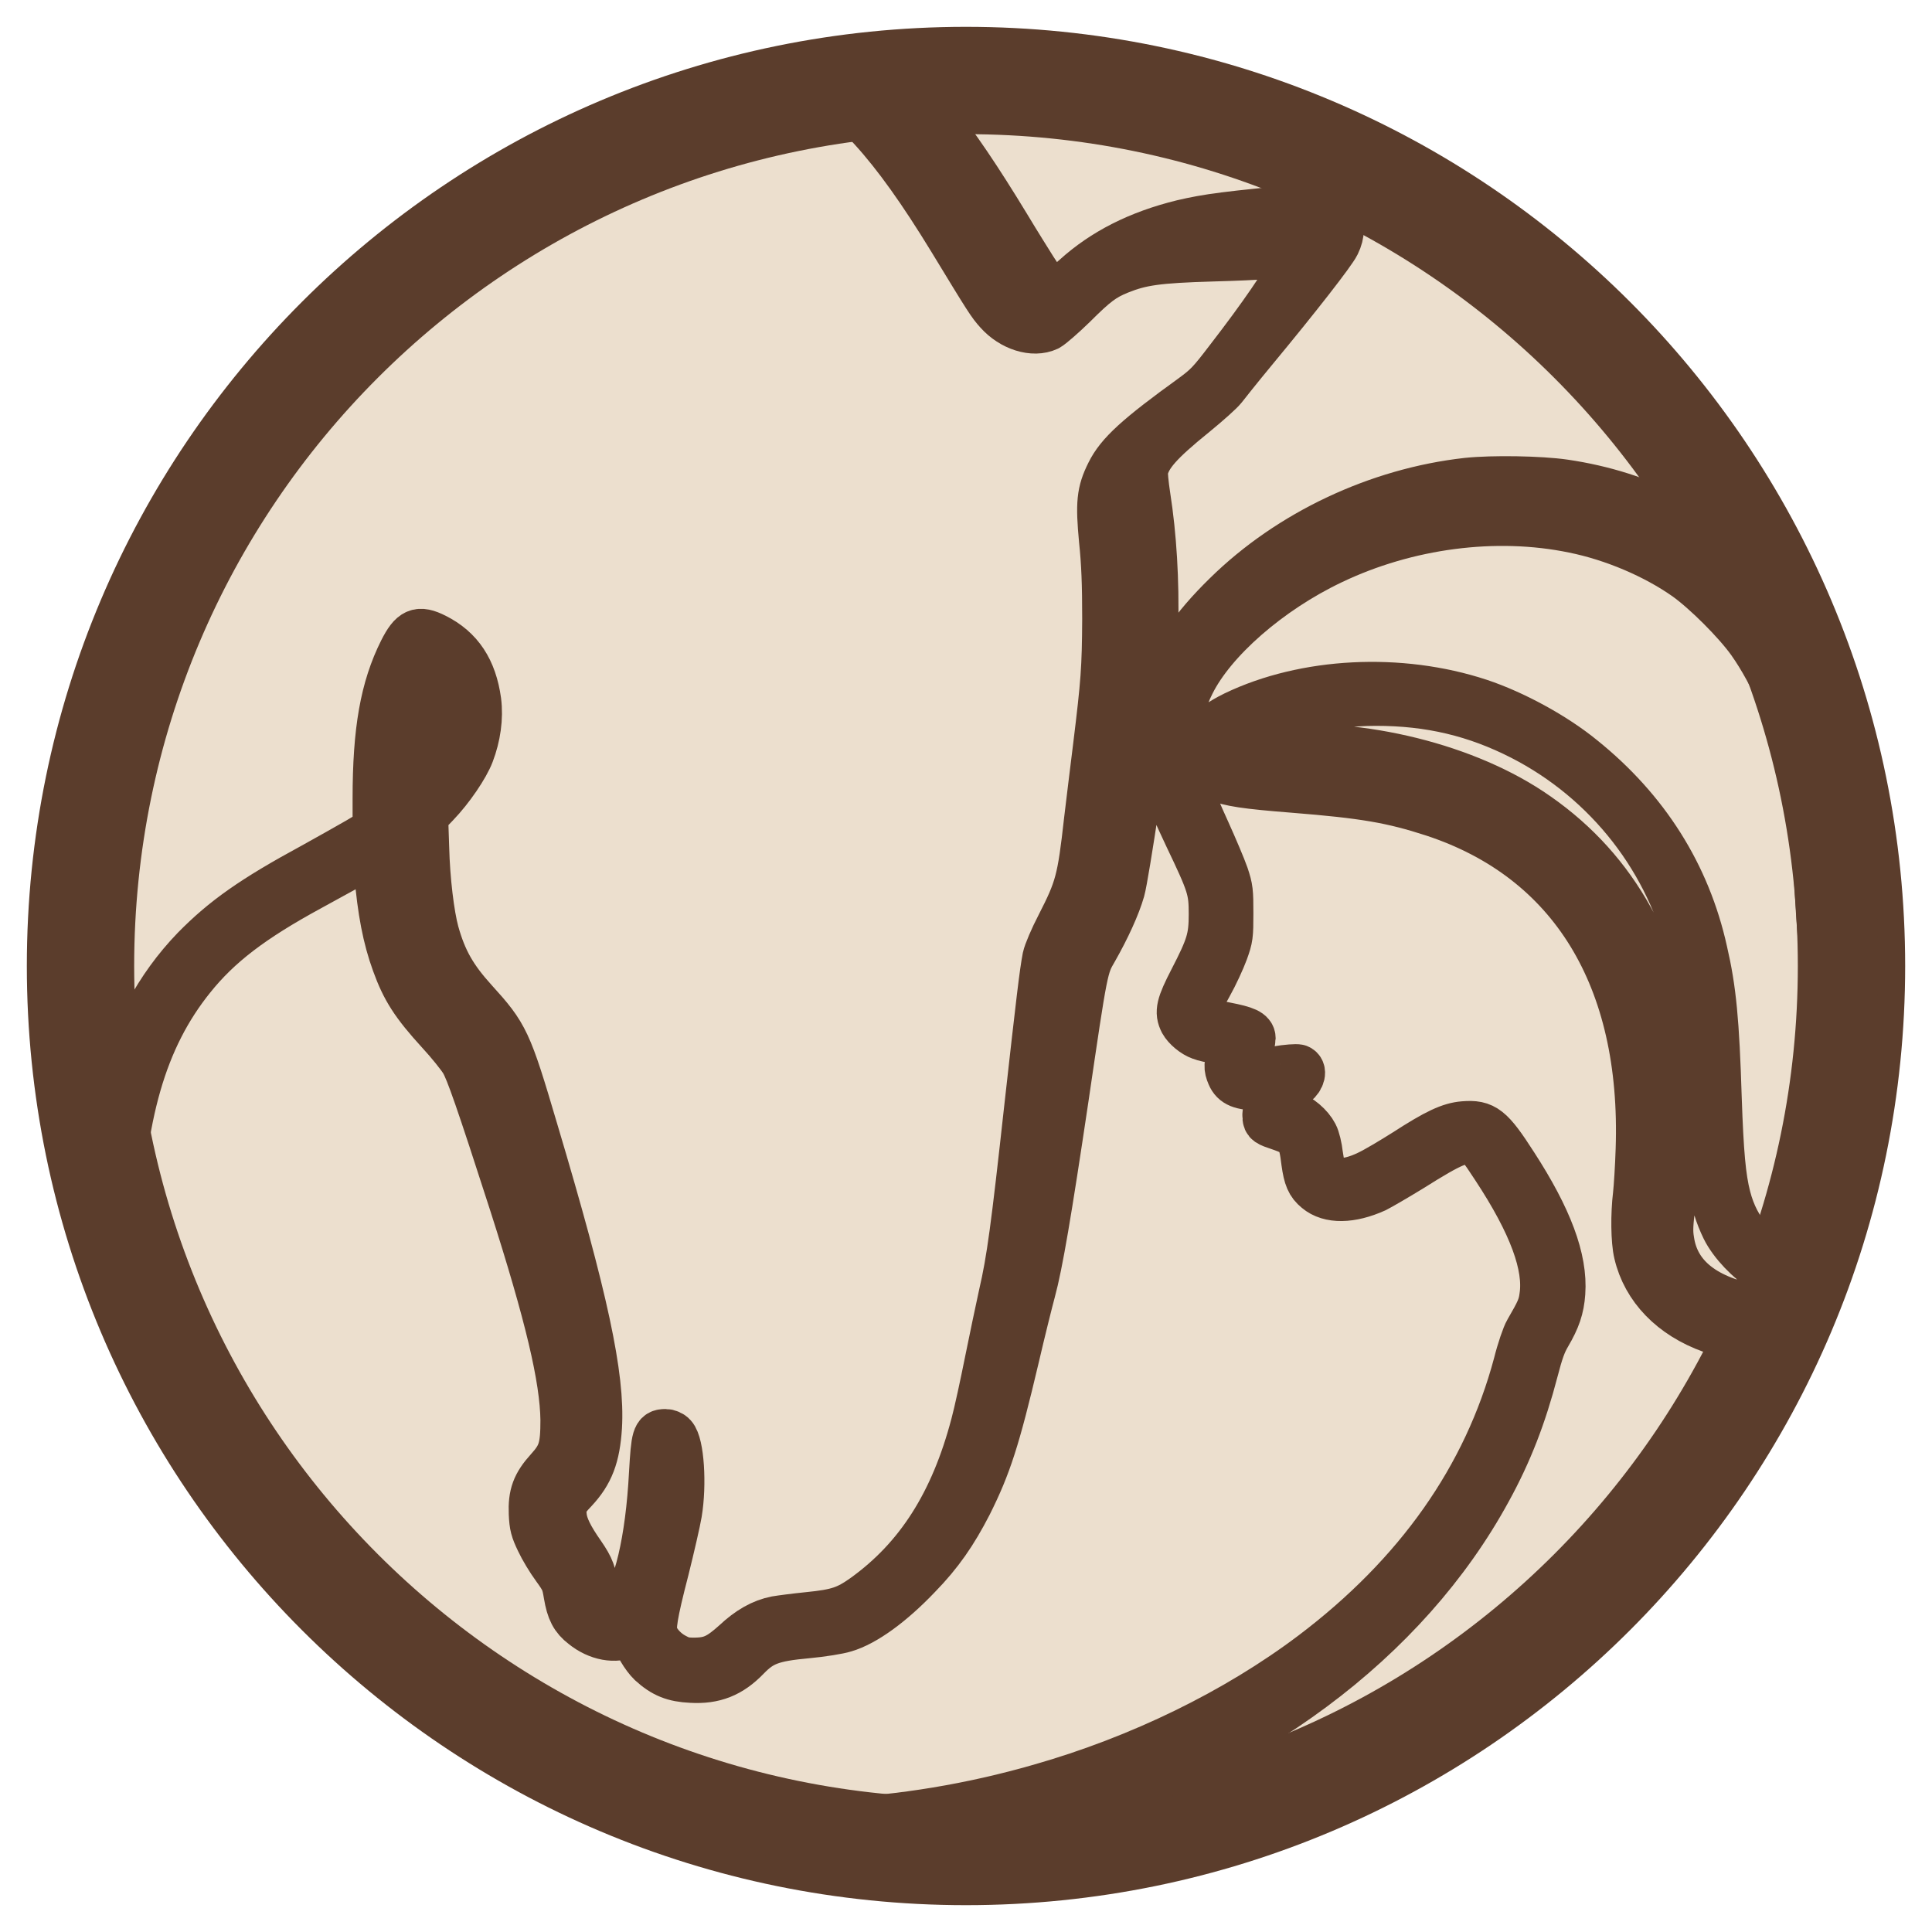
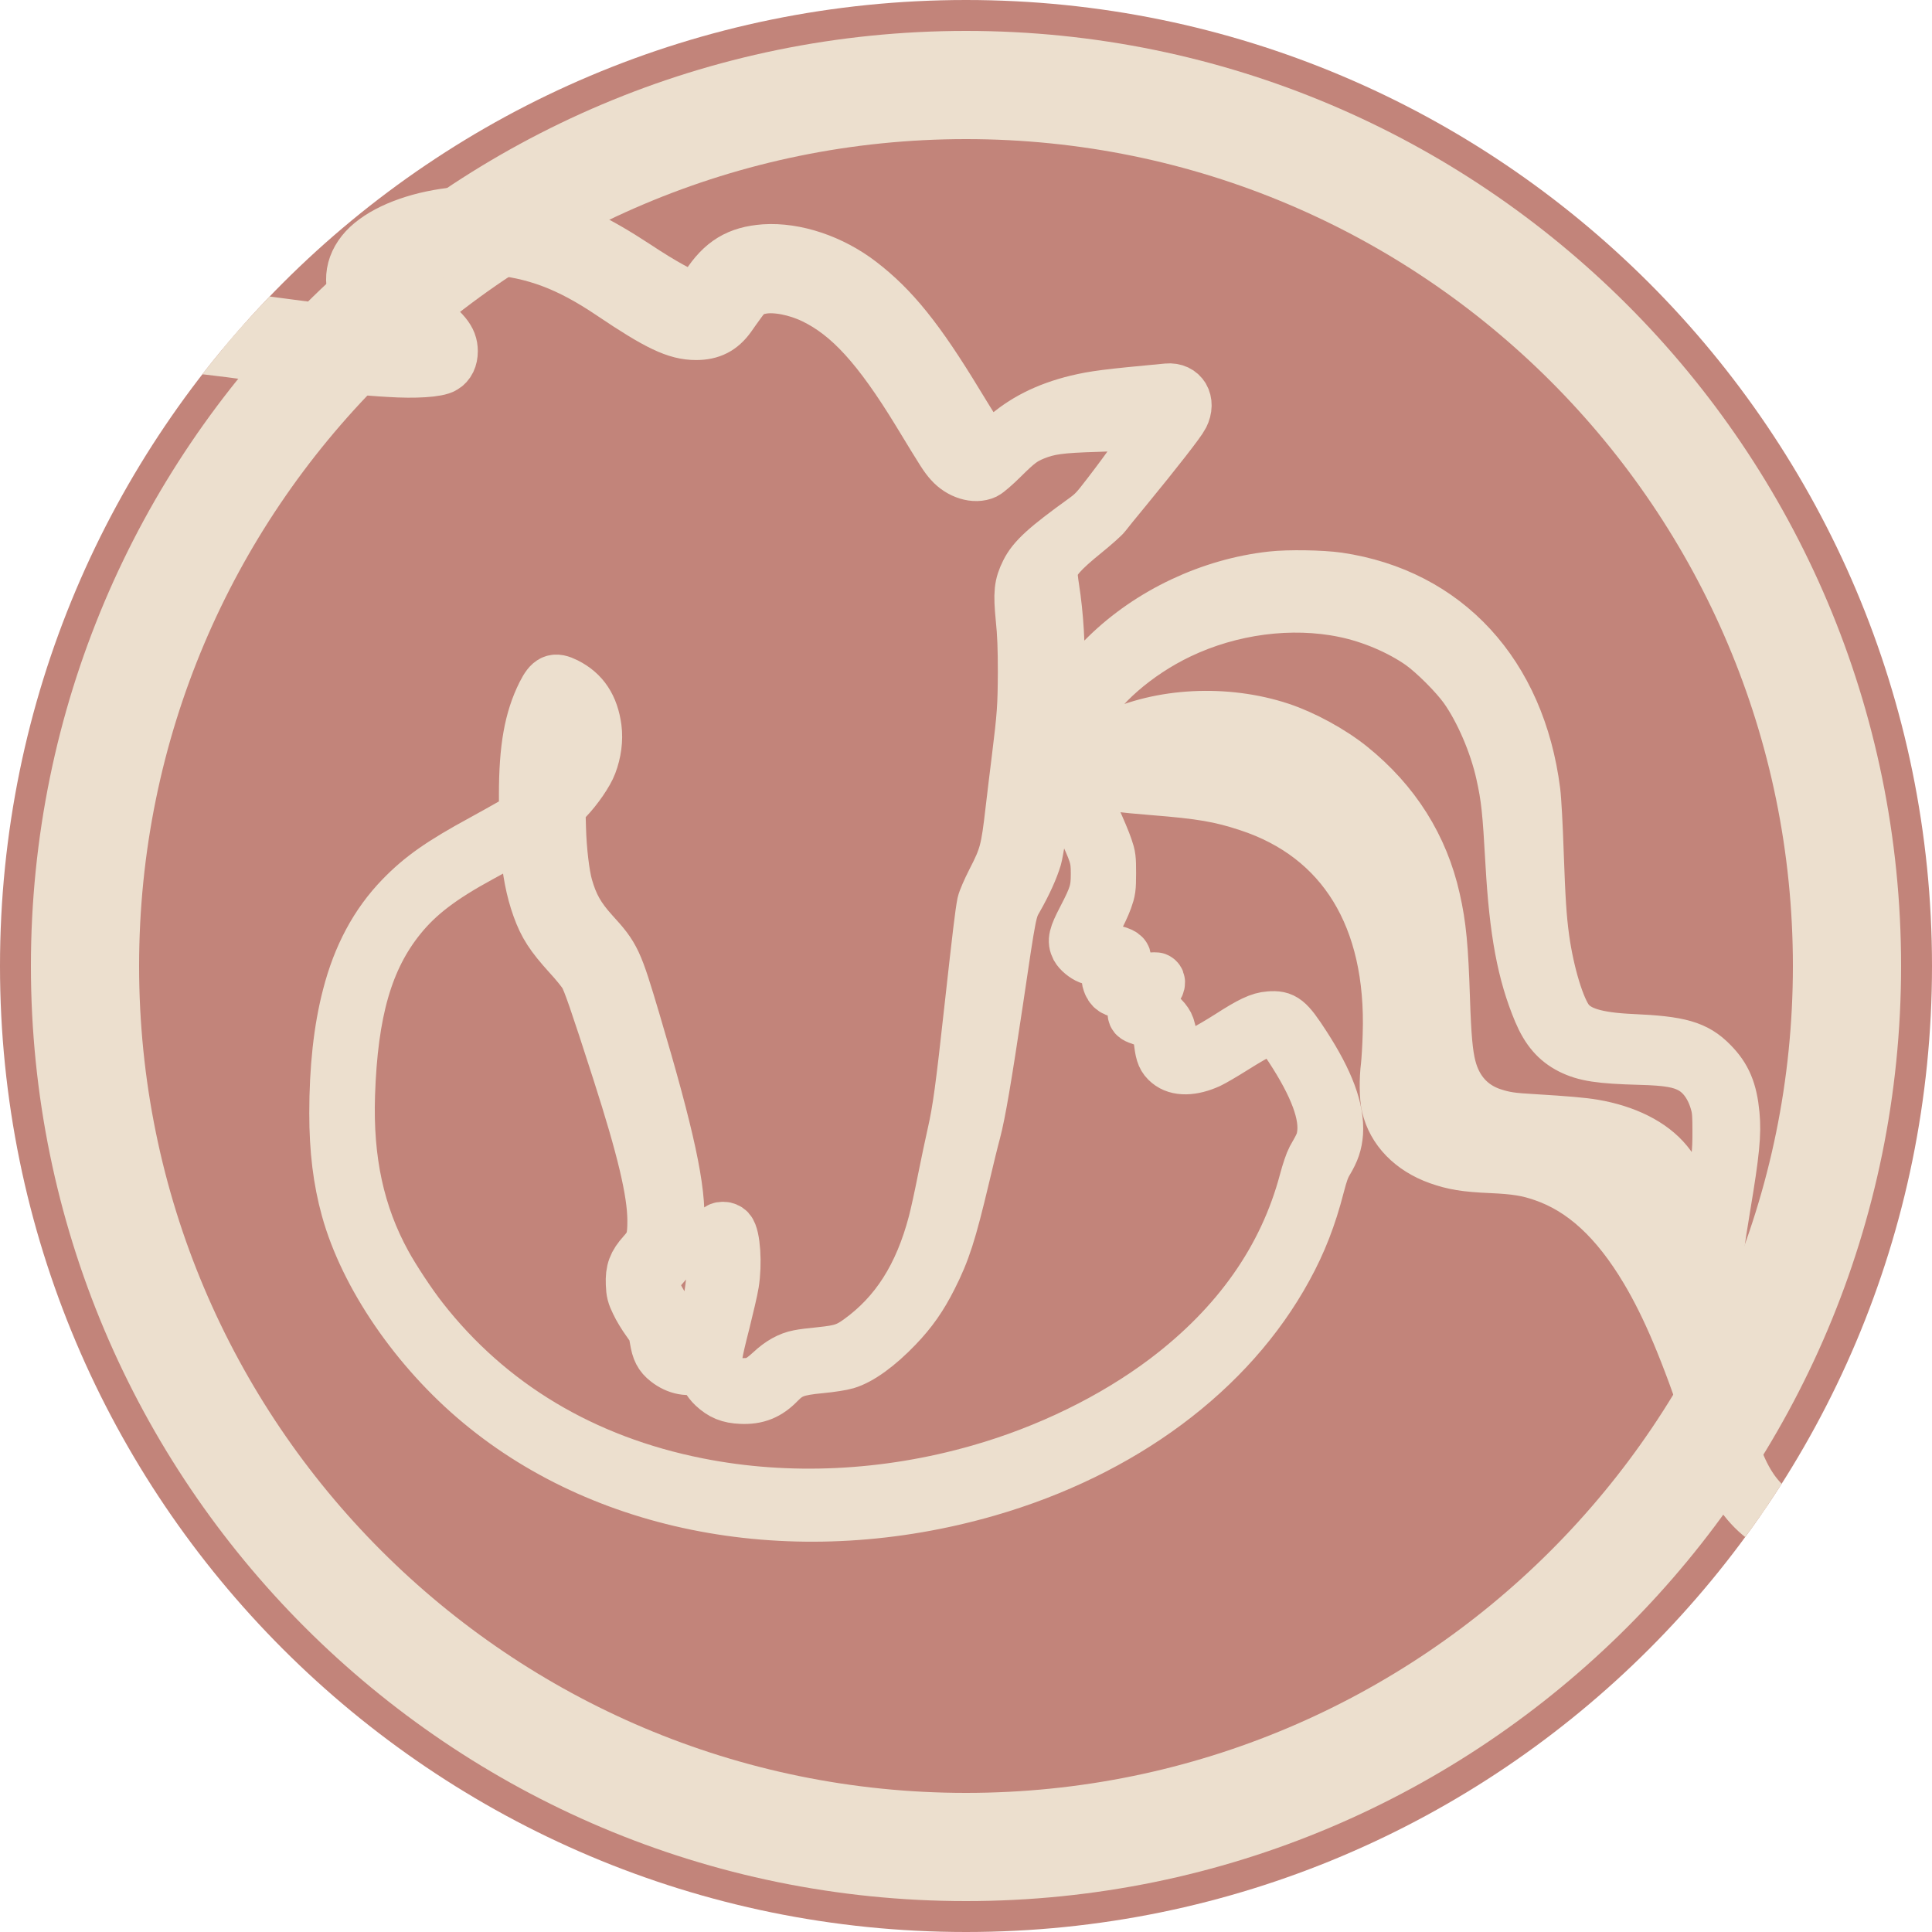
- <svg xmlns="http://www.w3.org/2000/svg" viewBox="34 22 72 72">
-   <defs>
-     <clipPath id="f">
-       <circle cx="70" cy="58" r="34" />
-     </clipPath>
-   </defs>
-   <circle cx="70" cy="58" r="33" fill="#ECDFCE" stroke="#5B3D2C" stroke-width="4" />
-   <g clip-path="url(#f)">
-     <path fill="#5B3D2C" stroke="#5B3D2C" stroke-width="1.8" stroke-linejoin="round" d="M44.31,20.11C42.39,20.29,40.65,20.89,39.63,21.73C38.65,22.54,38.36,23.64,38.86,24.67C39.1,25.14,39.81,25.91,40.49,26.43C40.74,26.62,40.94,26.8,40.94,26.82C40.94,26.87,39.63,26.79,38.59,26.67C38.12,26.62,36.62,26.42,35.25,26.24C30.42,25.6,28.95,25.47,26.48,25.46C24.61,25.46,23.81,25.52,22.38,25.76C19.76,26.2,17.4,27.31,15.9,28.81C15.28,29.42,15.06,29.86,15.06,30.4C15.06,30.87,15.2,31.18,15.62,31.55C16.12,31.99,16.53,32.14,19.29,32.78C20.21,32.99,20.88,33.24,20.88,33.36C20.88,33.57,20.01,34.04,19.02,34.36C17.65,34.81,16.15,35.12,11.77,35.87C7.22,36.64,5.84,36.91,3.85,37.42C0.71,38.23,-1.19,39.13,-2.32,40.33C-3.23,41.3,-3.54,42.42,-3.22,43.66C-2.93,44.79,-2.48,45.38,-1.08,46.44C-0.48,46.89,0.04,47.35,0.23,47.57C0.51,47.91,0.88,48.6,0.97,48.95C1.02,49.16,0.83,49.4,0.46,49.58C-0.41,50.02,-1.59,50.22,-5.82,50.63C-7.03,50.74,-8.56,50.91,-9.21,50.99C-15.19,51.76,-18.55,53.24,-20.19,55.82C-20.61,56.48,-20.87,57.17,-21.08,58.22C-21.82,61.9,-23.79,64.5,-27.02,66.06C-28.89,66.96,-31.09,67.41,-33.19,67.32C-34.7,67.26,-36.16,66.96,-39.43,66.06C-44.87,64.55,-47.29,64.17,-50.8,64.25C-53.29,64.31,-53.51,64.38,-51.23,64.38C-49.12,64.39,-48.33,64.45,-46.53,64.75C-44.67,65.06,-43.16,65.45,-40.01,66.42C-35.45,67.82,-34.21,68.06,-32.09,68C-30,67.92,-28.25,67.52,-26.55,66.71C-23.19,65.1,-21.03,62.33,-20.19,58.51C-19.87,57.03,-19.49,56.3,-18.63,55.43C-16.83,53.6,-13.78,52.58,-8.39,52.01C-7.74,51.94,-6.26,51.8,-5.08,51.7C-1.99,51.43,-0.71,51.25,0.25,50.96C1.14,50.68,1.79,50.23,2.05,49.71C2.24,49.29,2.19,48.64,1.91,48C1.48,47,0.97,46.41,-0.26,45.48C-1.16,44.8,-1.52,44.42,-1.76,43.92C-2.11,43.15,-2.13,42.54,-1.81,41.88C-1.16,40.53,1.22,39.4,5.29,38.5C6.94,38.14,8.37,37.89,11.77,37.34C13.43,37.07,15.18,36.78,15.65,36.69C18.6,36.16,20.48,35.59,21.38,34.96C22.5,34.19,22.78,33.13,22.07,32.33C21.6,31.81,20.97,31.55,19.02,31.11C17.72,30.81,16.95,30.58,16.76,30.43L16.63,30.32L17.04,29.93C18.15,28.86,19.96,27.96,21.88,27.53C23.29,27.22,23.93,27.16,26.23,27.16C29,27.16,29.95,27.25,35.01,27.96C38.42,28.43,39.13,28.52,40.58,28.6C42.01,28.69,43.22,28.62,43.54,28.41C43.8,28.25,43.94,27.96,43.94,27.58C43.93,26.94,43.59,26.52,42.2,25.48C41.21,24.73,40.61,24.18,40.48,23.87C40.4,23.67,40.4,23.63,40.48,23.46C40.53,23.37,40.7,23.19,40.86,23.07C41.93,22.25,44.15,21.77,46.11,21.93C48.52,22.13,50.37,22.83,52.73,24.42C55.24,26.11,56.24,26.59,57.3,26.59C58.11,26.59,58.64,26.31,59.1,25.67C59.24,25.48,59.49,25.12,59.67,24.88C60.04,24.36,60.32,24.17,60.91,24.07C61.66,23.95,62.79,24.17,63.73,24.62C65.67,25.55,67.29,27.33,69.48,30.92C70.86,33.19,70.93,33.3,71.21,33.61C71.72,34.18,72.51,34.43,73.04,34.18C73.15,34.12,73.58,33.75,73.98,33.36C74.81,32.53,75.11,32.31,75.7,32.07C76.52,31.74,77.13,31.65,79.19,31.59C81.02,31.54,81.86,31.47,82.28,31.35C82.52,31.28,82.52,31.31,82.27,31.82C81.89,32.56,81.06,33.78,79.8,35.41C79.13,36.29,78.99,36.43,78.46,36.82C76.41,38.3,75.72,38.93,75.37,39.64C75.02,40.34,74.98,40.75,75.11,42.13C75.2,42.98,75.23,43.77,75.23,45.07C75.22,46.92,75.18,47.43,74.89,49.8C74.79,50.59,74.64,51.84,74.55,52.58C74.3,54.82,74.21,55.13,73.51,56.5C73.26,56.98,73.04,57.5,73,57.69C72.89,58.26,72.77,59.28,72.32,63.3C71.83,67.75,71.67,68.96,71.37,70.25C71.26,70.76,71.02,71.88,70.85,72.73C70.68,73.58,70.45,74.65,70.33,75.09C69.56,78.02,68.25,80.08,66.22,81.54C65.57,82,65.23,82.12,64.13,82.23C63.64,82.28,63.1,82.35,62.93,82.38C62.41,82.48,61.92,82.76,61.42,83.23C60.81,83.78,60.51,83.92,59.9,83.93C59.51,83.93,59.4,83.9,59.12,83.75C58.78,83.57,58.49,83.26,58.37,82.95C58.27,82.68,58.34,82.19,58.78,80.49C58.99,79.65,59.21,78.69,59.26,78.39C59.44,77.31,59.34,75.82,59.07,75.53C59.01,75.46,58.89,75.41,58.8,75.41C58.45,75.41,58.42,75.54,58.34,76.91C58.21,79.41,57.75,81.36,57.16,81.91C56.98,82.08,56.96,82.09,56.74,82.02C56.38,81.91,56.2,81.68,56.15,81.25C56.08,80.66,56.01,80.45,55.66,79.94C55.21,79.3,55.01,78.88,54.97,78.53C54.92,78.09,54.97,77.95,55.38,77.52C55.98,76.88,56.21,76.27,56.28,75.18C56.39,73.3,55.78,70.43,53.9,64.13C52.91,60.78,52.82,60.6,51.65,59.31C50.88,58.46,50.5,57.8,50.21,56.76C50.03,56.1,49.87,54.8,49.84,53.59L49.8,52.4L50.24,51.94C50.77,51.39,51.34,50.55,51.52,50.07C51.76,49.44,51.86,48.75,51.78,48.13C51.62,46.97,51.12,46.21,50.2,45.75C49.6,45.45,49.38,45.54,49.01,46.27C48.32,47.65,48.04,49.22,48.04,51.76L48.04,52.95L47.35,53.36C46.97,53.58,46.22,54,45.68,54.3C43.43,55.52,42.36,56.28,41.27,57.39C39.91,58.8,38.96,60.57,38.4,62.73C37.93,64.54,37.7,66.68,37.7,69.1C37.7,71.1,37.9,72.74,38.34,74.32C39.34,77.94,42.1,81.97,45.56,84.85C52.61,90.72,63.08,92.53,73.18,89.62C80.5,87.5,86.38,83.14,89.44,77.52C90.21,76.12,90.74,74.74,91.17,73.09C91.36,72.36,91.47,72.05,91.66,71.73C92,71.15,92.14,70.75,92.18,70.18C92.27,68.93,91.7,67.41,90.41,65.42C89.53,64.05,89.3,63.88,88.55,63.94C88.05,63.98,87.55,64.21,86.39,64.96C85.9,65.27,85.28,65.64,85,65.77C84.16,66.18,83.45,66.15,83.28,65.71C83.25,65.62,83.19,65.31,83.15,65.04C83.12,64.76,83.04,64.43,82.97,64.3C82.8,63.97,82.42,63.65,82.05,63.52L81.73,63.42L81.78,63.2C81.84,62.86,82.02,62.54,82.26,62.36C82.49,62.18,82.56,61.89,82.38,61.82C82.32,61.8,81.96,61.82,81.57,61.89C80.82,61.99,80.41,61.96,80.35,61.81C80.33,61.76,80.39,61.52,80.48,61.27C80.57,61.03,80.64,60.77,80.64,60.7C80.64,60.49,80.41,60.39,79.69,60.25C78.96,60.11,78.72,60.02,78.62,59.83C78.53,59.65,78.57,59.54,79.03,58.71C79.25,58.32,79.51,57.75,79.62,57.45C79.8,56.95,79.81,56.87,79.81,56.04C79.81,55.22,79.8,55.11,79.64,54.63C79.54,54.34,79.23,53.61,78.95,52.99C78.67,52.38,78.36,51.65,78.26,51.37C77.73,49.87,77.76,48.67,78.38,47.45C79.18,45.84,81.28,44,83.61,42.89C86.43,41.54,89.75,41.11,92.65,41.71C94.14,42.01,95.7,42.68,96.85,43.49C97.59,44.02,98.72,45.15,99.25,45.89C100.11,47.1,100.92,48.97,101.28,50.6C101.56,51.91,101.64,52.59,101.8,55.52C102.01,59.22,102.43,61.48,103.31,63.55C103.72,64.54,104.22,65.12,104.99,65.52C105.77,65.91,106.57,66.03,108.74,66.09C110.25,66.13,110.95,66.25,111.53,66.55C112.21,66.92,112.73,67.65,112.97,68.6C113.06,68.93,113.08,69.25,113.08,70.09C113.08,71.25,113.06,71.46,112.66,74.03C112.51,74.98,112.35,76.1,112.3,76.53C112.25,76.96,112.2,77.33,112.18,77.34C112.16,77.36,111.99,76.72,111.8,75.92C111.25,73.61,110.88,72.7,110.17,71.82C109.36,70.83,107.96,70.12,106.19,69.82C105.63,69.73,104.7,69.65,102.96,69.54C101.74,69.48,101.35,69.41,100.69,69.2C99.5,68.81,98.68,67.91,98.35,66.62C98.16,65.89,98.08,64.95,98.01,62.94C97.92,60.06,97.81,58.88,97.48,57.46C96.85,54.61,95.32,52.19,92.96,50.29C91.91,49.43,90.39,48.61,89.13,48.19C86.16,47.21,82.63,47.4,80.03,48.65C79.01,49.15,78.51,49.72,78.65,50.26C78.71,50.51,79.02,50.82,79.36,50.96C79.82,51.16,80.43,51.25,82.2,51.39C84.84,51.6,85.88,51.78,87.42,52.28C92.6,53.98,95.33,58.43,95.11,64.84C95.09,65.49,95.04,66.25,95.01,66.52C94.92,67.26,94.93,68.24,95.04,68.7C95.34,69.99,96.33,71.01,97.78,71.53C98.61,71.82,99.22,71.93,100.64,71.99C101.97,72.05,102.65,72.16,103.5,72.45C105.67,73.2,107.5,74.88,109.14,77.65C110.32,79.63,111.31,81.99,112.7,86.09C113.47,88.38,113.73,89.03,114.19,89.72C115.67,91.94,117.97,92.66,121.56,92.03C123.38,91.71,124.73,91.32,129.6,89.71C134.83,87.98,136.92,87.36,139.71,86.72C143.19,85.92,146.13,85.54,149.66,85.43L151.38,85.38L149.33,85.4C145.44,85.44,142.11,85.9,137.71,86.99C135.42,87.56,133.77,88.04,128.83,89.61C125.15,90.78,123.25,91.29,121.62,91.57C120.71,91.72,119.6,91.81,118.97,91.76C116.24,91.59,114.72,90.3,113.77,87.35C113.62,86.88,113.28,85.84,113.03,85.04C111.68,80.84,110.38,77.91,108.95,75.81C107.41,73.54,105.59,72.07,103.48,71.38C102.57,71.09,101.36,70.89,100.45,70.89C100.22,70.89,99.8,70.84,99.5,70.8C97.54,70.46,96.44,69.6,96.24,68.24C96.18,67.88,96.19,67.63,96.31,66.71C96.43,65.77,96.45,65.31,96.45,63.74C96.45,62.48,96.43,61.69,96.37,61.32C95.75,57.19,93.99,54.21,91.01,52.24C88.36,50.49,84.32,49.57,80.96,49.96C80.19,50.05,79.65,50.05,79.56,49.97C79.5,49.9,79.72,49.66,80.1,49.39C81.13,48.68,83.32,48.15,85.28,48.15C87.29,48.15,89.01,48.56,90.73,49.44C93.95,51.09,96.27,54.08,97.06,57.57C97.38,59.03,97.48,60.11,97.58,63.13C97.67,65.81,97.82,66.78,98.3,67.77C98.57,68.32,99.21,68.99,99.74,69.29C100.58,69.77,101.38,69.93,103.5,70.06C104.33,70.11,105.23,70.18,105.5,70.22C107.17,70.44,108.49,70.95,109.3,71.69C110.23,72.54,110.67,73.53,111.22,75.99C111.54,77.38,111.74,78.06,112,78.69C112.17,79.1,112.24,79.21,112.37,79.24C112.68,79.31,112.71,79.24,112.79,78.15C112.88,76.85,112.94,76.36,113.3,74.19C113.79,71.25,113.89,70.22,113.79,69.19C113.67,67.9,113.36,67.15,112.62,66.41C111.76,65.53,110.9,65.29,108.32,65.17C106.34,65.09,105.33,64.78,104.8,64.1C104.28,63.45,103.69,61.52,103.43,59.61C103.27,58.48,103.21,57.49,103.12,54.86C103.07,53.48,102.99,52,102.93,51.58C102.12,45.19,98.16,40.88,92.29,40.02C91.4,39.89,89.62,39.86,88.68,39.96C85.36,40.33,82.07,41.88,79.72,44.19C77.25,46.6,76.57,48.76,77.46,51.32C77.57,51.61,77.94,52.44,78.28,53.16C79.14,54.96,79.2,55.15,79.2,56.07C79.2,56.97,79.1,57.29,78.46,58.53C77.98,59.46,77.92,59.72,78.1,60.07C78.21,60.27,78.5,60.52,78.76,60.61C78.85,60.65,79.16,60.72,79.45,60.77C79.75,60.82,79.99,60.87,80,60.88C80.02,60.9,79.97,61.06,79.91,61.25C79.76,61.66,79.75,61.78,79.87,62.06C80,62.37,80.27,62.48,80.9,62.48C81.35,62.48,81.43,62.5,81.4,62.58C81.31,62.81,81.18,63.47,81.2,63.63C81.22,63.81,81.25,63.83,81.7,63.98C82.44,64.23,82.54,64.38,82.65,65.31C82.73,65.88,82.82,66.1,83.09,66.32C83.55,66.71,84.34,66.7,85.25,66.29C85.43,66.2,86.03,65.85,86.57,65.52C88.11,64.55,88.5,64.39,88.93,64.53C89.12,64.6,89.23,64.72,89.73,65.49C91.12,67.6,91.7,69.18,91.52,70.33C91.47,70.7,91.39,70.88,90.96,71.62C90.87,71.77,90.68,72.32,90.55,72.84C89.42,77.07,86.86,80.7,82.93,83.67C80.08,85.82,76.49,87.57,72.77,88.63C67.67,90.1,62.33,90.35,57.4,89.37C51.14,88.13,46.01,85.05,42.33,80.34C41.71,79.55,40.8,78.17,40.34,77.33C38.86,74.63,38.22,71.7,38.34,68.11C38.49,63.55,39.32,60.68,41.13,58.43C42.13,57.18,43.38,56.23,45.53,55.06C45.98,54.81,46.72,54.41,47.17,54.16C47.62,53.91,48,53.71,48.01,53.73C48.02,53.74,48.06,54.11,48.1,54.54C48.22,55.94,48.41,56.95,48.75,57.88C49.1,58.85,49.45,59.4,50.4,60.44C50.77,60.84,51.17,61.34,51.29,61.54C51.5,61.89,51.88,62.97,53.12,66.82C54.46,71,55.02,73.36,55.04,74.92C55.04,75.95,54.95,76.25,54.46,76.79C53.97,77.33,53.83,77.71,53.86,78.41C53.88,78.86,53.92,79,54.12,79.42C54.24,79.68,54.51,80.13,54.71,80.4C55.05,80.87,55.08,80.95,55.16,81.43C55.26,82.02,55.4,82.29,55.75,82.56C56.28,82.99,56.94,83.11,57.42,82.87L57.64,82.76L57.67,82.92C57.74,83.23,58.03,83.72,58.28,83.96C58.74,84.38,59.12,84.53,59.76,84.56C60.61,84.61,61.21,84.37,61.81,83.75C62.37,83.17,62.77,83.02,64.09,82.9C64.63,82.85,65.25,82.75,65.47,82.68C66.22,82.46,67.21,81.74,68.2,80.7C69,79.88,69.53,79.11,70.08,78.04C70.79,76.62,71.11,75.64,71.83,72.59C72.06,71.6,72.34,70.48,72.44,70.11C72.71,69.12,73.04,67.17,73.67,62.94C74.39,58.04,74.39,58.03,74.77,57.38C75.23,56.57,75.6,55.76,75.77,55.17C75.92,54.65,76.68,49.59,76.88,47.8C76.93,47.34,76.99,46.25,77.01,45.37C77.05,43.64,76.95,41.97,76.72,40.5C76.65,40.04,76.61,39.63,76.63,39.52C76.76,38.95,77.19,38.46,78.5,37.4C78.99,37,79.47,36.57,79.57,36.44C79.67,36.31,80.17,35.68,80.7,35.04C82.35,33.05,83.64,31.39,83.79,31.08C84.16,30.33,83.76,29.65,82.99,29.72C79.65,30.03,79.02,30.12,78.07,30.34C76.44,30.74,75.14,31.4,74.09,32.35C73.56,32.83,73.23,33.03,73.08,32.97C73.03,32.95,72.94,32.84,72.89,32.71C72.83,32.58,72.66,32.28,72.5,32.05C72.35,31.81,71.89,31.08,71.5,30.43C69.4,26.97,68,25.24,66.22,23.87C64.66,22.68,62.71,22.03,61.04,22.14C59.62,22.24,58.75,22.76,57.93,24.03C57.5,24.68,57.42,24.75,57.07,24.68C56.59,24.58,55.47,23.96,53.98,22.98C51.84,21.57,50.44,20.91,48.65,20.47C47.24,20.13,45.56,19.99,44.31,20.11ZM50.75,47.42C51.49,48.29,51.19,49.94,50.03,51.24L49.82,51.48L49.82,51.18C49.82,50.59,50.17,47.49,50.28,47.13C50.31,47.01,50.49,47.13,50.75,47.42ZM-53.6,64.45C-53.54,64.46,-53.46,64.46,-53.42,64.45C-53.38,64.43,-53.42,64.42,-53.53,64.42C-53.62,64.42,-53.66,64.43,-53.6,64.45ZM151.82,85.48C151.93,85.49,152.12,85.49,152.25,85.48C152.37,85.46,152.29,85.45,152.05,85.45C151.82,85.45,151.71,85.46,151.82,85.48ZM152.86,85.54C152.94,85.55,153.06,85.55,153.14,85.54C153.21,85.52,153.15,85.51,153,85.51C152.85,85.51,152.78,85.52,152.86,85.54ZM153.63,85.6C153.68,85.61,153.77,85.61,153.81,85.6C153.85,85.58,153.81,85.57,153.7,85.57C153.6,85.57,153.57,85.58,153.63,85.6ZM154.21,85.66C154.25,85.67,154.32,85.67,154.36,85.66C154.4,85.64,154.37,85.63,154.28,85.63C154.2,85.63,154.17,85.64,154.21,85.66ZM154.76,85.72C154.8,85.74,154.86,85.73,154.88,85.71C154.9,85.7,154.86,85.68,154.8,85.68C154.73,85.68,154.71,85.7,154.76,85.72Z" />
-   </g>
+ <svg xmlns="http://www.w3.org/2000/svg" viewBox="110 60 250 250">
+   <clipPath id="f">
+     <circle cx="235" cy="185" r="125" />
+   </clipPath>
+   <circle cx="235" cy="185" r="125" fill="#C2847A" />
+   <circle cx="235" cy="185" r="114" fill="none" stroke="#ECDFCE" stroke-width="14" />
+   <path clip-path="url(#f)" fill="#ECDFCE" stroke="#ECDFCE" stroke-width="7" stroke-linejoin="round" d="M169.2,87.7C164.64,88.12,160.52,89.56,158.11,91.55C155.77,93.48,155.07,96.09,156.28,98.53C156.84,99.66,158.51,101.47,160.14,102.72C160.74,103.17,161.22,103.59,161.22,103.64C161.22,103.77,158.09,103.56,155.62,103.29C154.51,103.16,150.95,102.69,147.71,102.27C136.24,100.73,132.75,100.43,126.87,100.42C122.42,100.4,120.54,100.55,117.14,101.11C110.91,102.17,105.32,104.8,101.74,108.37C100.29,109.82,99.75,110.85,99.75,112.14C99.75,113.26,100.1,113.98,101.09,114.87C102.27,115.93,103.25,116.26,109.8,117.78C112,118.29,113.58,118.87,113.58,119.16C113.58,119.66,111.5,120.77,109.15,121.54C105.9,122.62,102.34,123.36,91.94,125.13C81.14,126.96,77.87,127.59,73.13,128.81C65.68,130.74,61.18,132.86,58.49,135.72C56.33,138.03,55.6,140.68,56.36,143.61C57.04,146.3,58.12,147.71,61.44,150.23C62.85,151.3,64.1,152.38,64.54,152.9C65.22,153.73,66.09,155.35,66.31,156.19C66.42,156.67,65.97,157.25,65.1,157.69C63.02,158.72,60.22,159.2,50.19,160.17C47.31,160.45,43.68,160.84,42.13,161.04C27.94,162.86,19.96,166.37,16.06,172.49C15.05,174.07,14.44,175.7,13.95,178.19C12.18,186.93,7.5,193.11,-0.17,196.81C-4.59,198.94,-9.81,200.02,-14.8,199.81C-18.39,199.67,-21.86,198.96,-29.62,196.81C-42.54,193.23,-48.28,192.31,-56.63,192.52C-62.53,192.66,-63.05,192.82,-57.65,192.82C-52.62,192.83,-50.75,192.98,-46.48,193.69C-42.06,194.45,-38.48,195.36,-31,197.67C-20.16,200.99,-17.23,201.57,-12.19,201.41C-7.22,201.24,-3.08,200.28,0.95,198.35C8.94,194.53,14.07,187.94,16.06,178.89C16.83,175.38,17.71,173.64,19.76,171.56C24.04,167.24,31.29,164.81,44.09,163.45C45.61,163.28,49.14,162.96,51.93,162.71C59.28,162.07,62.31,161.65,64.59,160.95C66.71,160.3,68.25,159.23,68.86,157.98C69.33,156.99,69.21,155.45,68.54,153.93C67.51,151.55,66.29,150.14,63.39,147.94C61.25,146.33,60.4,145.43,59.83,144.24C58.99,142.42,58.94,140.97,59.7,139.41C61.25,136.2,66.9,133.5,76.56,131.38C80.47,130.53,83.88,129.92,91.94,128.62C95.89,127.99,100.04,127.29,101.16,127.09C108.16,125.81,112.62,124.46,114.77,122.98C117.43,121.14,118.1,118.61,116.4,116.73C115.28,115.48,113.78,114.88,109.15,113.82C106.07,113.11,104.24,112.56,103.81,112.21L103.49,111.95L104.46,111.02C107.09,108.48,111.4,106.35,115.95,105.33C119.3,104.58,120.81,104.45,126.29,104.45C132.85,104.45,135.12,104.65,147.13,106.34C155.22,107.47,156.92,107.67,160.36,107.87C163.74,108.09,166.62,107.9,167.37,107.42C168,107.05,168.33,106.35,168.33,105.44C168.32,103.93,167.5,102.93,164.19,100.46C161.84,98.69,160.43,97.37,160.13,96.63C159.92,96.16,159.92,96.06,160.13,95.67C160.24,95.44,160.65,95.02,161.03,94.73C163.57,92.78,168.84,91.65,173.47,92.03C179.21,92.51,183.61,94.16,189.2,97.93C195.17,101.95,197.54,103.09,200.07,103.09C201.97,103.09,203.25,102.43,204.34,100.91C204.65,100.46,205.26,99.6,205.69,99.02C206.56,97.79,207.23,97.35,208.63,97.12C210.41,96.82,213.09,97.34,215.31,98.41C219.93,100.63,223.78,104.86,228.97,113.37C232.25,118.77,232.42,119.03,233.08,119.77C234.28,121.12,236.17,121.7,237.42,121.11C237.69,120.98,238.71,120.11,239.66,119.16C241.63,117.2,242.34,116.68,243.75,116.1C245.68,115.32,247.14,115.11,252.03,114.97C256.37,114.84,258.38,114.68,259.36,114.4C259.94,114.23,259.94,114.3,259.33,115.52C258.45,117.28,256.46,120.16,253.48,124.04C251.88,126.13,251.56,126.46,250.3,127.38C245.42,130.89,243.79,132.38,242.95,134.08C242.12,135.75,242.02,136.71,242.34,140C242.55,142,242.62,143.89,242.62,146.97C242.6,151.36,242.52,152.58,241.82,158.21C241.59,160.08,241.22,163.06,241.02,164.81C240.41,170.13,240.21,170.87,238.55,174.1C237.96,175.26,237.43,176.48,237.33,176.93C237.07,178.28,236.78,180.72,235.72,190.25C234.56,200.82,234.17,203.69,233.47,206.76C233.19,207.97,232.64,210.62,232.23,212.64C231.83,214.67,231.28,217.2,231,218.26C229.17,225.21,226.05,230.1,221.23,233.57C219.7,234.67,218.87,234.94,216.27,235.21C215.11,235.32,213.82,235.48,213.41,235.57C212.19,235.8,211.02,236.45,209.83,237.57C208.39,238.89,207.68,239.23,206.24,239.24C205.29,239.24,205.05,239.18,204.38,238.82C203.57,238.38,202.88,237.64,202.59,236.92C202.35,236.27,202.53,235.12,203.57,231.08C204.07,229.07,204.6,226.8,204.71,226.08C205.13,223.52,204.89,219.98,204.26,219.29C204.12,219.13,203.83,219.01,203.61,219.01C202.8,219.01,202.71,219.32,202.53,222.57C202.21,228.5,201.13,233.13,199.72,234.45C199.3,234.86,199.24,234.87,198.71,234.71C197.86,234.45,197.44,233.9,197.32,232.87C197.16,231.48,196.99,230.98,196.16,229.78C195.1,228.24,194.62,227.25,194.52,226.41C194.4,225.38,194.53,225.05,195.49,224.02C196.91,222.49,197.47,221.04,197.63,218.46C197.89,213.99,196.43,207.19,191.99,192.24C189.62,184.27,189.42,183.84,186.63,180.78C184.8,178.76,183.92,177.19,183.22,174.74C182.78,173.17,182.41,170.07,182.33,167.21L182.25,164.38L183.29,163.29C184.54,161.98,185.91,160,186.34,158.84C186.91,157.34,187.13,155.72,186.94,154.25C186.57,151.49,185.38,149.68,183.19,148.58C181.77,147.87,181.24,148.1,180.37,149.82C178.73,153.09,178.06,156.83,178.06,162.86L178.06,165.68L176.44,166.66C175.54,167.18,173.75,168.18,172.47,168.88C167.13,171.78,164.57,173.58,162,176.23C158.76,179.57,156.51,183.77,155.19,188.92C154.07,193.21,153.52,198.28,153.52,204.04C153.52,208.78,154,212.67,155.03,216.41C157.41,225.02,163.96,234.6,172.18,241.43C188.93,255.38,213.78,259.66,237.75,252.75C255.15,247.73,269.09,237.37,276.37,224.02C278.19,220.71,279.46,217.42,280.47,213.5C280.92,211.77,281.18,211.03,281.63,210.28C282.46,208.9,282.77,207.95,282.88,206.61C283.08,203.63,281.74,200.02,278.68,195.3C276.57,192.05,276.04,191.63,274.26,191.78C273.07,191.86,271.87,192.43,269.12,194.2C267.96,194.94,266.48,195.81,265.83,196.13C263.84,197.09,262.15,197.03,261.75,195.98C261.66,195.77,261.53,195.04,261.44,194.39C261.35,193.72,261.16,192.94,261,192.63C260.6,191.85,259.7,191.08,258.83,190.79L258.07,190.54L258.17,190.02C258.32,189.21,258.75,188.45,259.32,188.02C259.87,187.6,260.03,186.9,259.6,186.74C259.47,186.7,258.61,186.75,257.68,186.9C255.89,187.15,254.93,187.09,254.79,186.71C254.75,186.59,254.88,186.03,255.09,185.45C255.3,184.87,255.47,184.26,255.47,184.08C255.47,183.59,254.93,183.34,253.21,183.01C251.49,182.69,250.91,182.46,250.68,182.01C250.46,181.6,250.56,181.34,251.65,179.35C252.17,178.43,252.8,177.08,253.05,176.38C253.47,175.19,253.5,174.99,253.51,173.01C253.51,171.07,253.48,170.81,253.09,169.68C252.86,168.99,252.13,167.25,251.46,165.79C250.79,164.34,250.05,162.59,249.82,161.93C248.57,158.37,248.65,155.53,250.1,152.63C252,148.79,257,144.44,262.52,141.8C269.22,138.59,277.1,137.56,283.99,138.99C287.52,139.71,291.24,141.31,293.96,143.22C295.71,144.48,298.4,147.17,299.67,148.93C301.71,151.8,303.62,156.22,304.47,160.1C305.16,163.2,305.33,164.83,305.72,171.78C306.22,180.57,307.22,185.93,309.29,190.86C310.28,193.21,311.47,194.59,313.29,195.52C315.15,196.45,317.04,196.74,322.21,196.88C325.78,196.97,327.45,197.26,328.81,197.99C330.43,198.84,331.66,200.58,332.24,202.83C332.46,203.63,332.5,204.39,332.5,206.39C332.5,209.13,332.44,209.62,331.5,215.75C331.15,217.98,330.77,220.65,330.64,221.67C330.53,222.7,330.41,223.57,330.37,223.6C330.32,223.64,329.92,222.12,329.47,220.23C328.15,214.75,327.27,212.57,325.59,210.49C323.67,208.14,320.33,206.46,316.15,205.75C314.8,205.52,312.61,205.33,308.48,205.08C305.58,204.92,304.65,204.78,303.08,204.27C300.25,203.34,298.31,201.21,297.52,198.13C297.08,196.42,296.88,194.17,296.72,189.41C296.5,182.56,296.24,179.77,295.47,176.39C293.96,169.62,290.33,163.87,284.74,159.36C282.22,157.33,278.62,155.37,275.63,154.38C268.59,152.06,260.19,152.49,254.03,155.47C251.61,156.66,250.42,158.02,250.74,159.3C250.88,159.88,251.64,160.62,252.44,160.95C253.53,161.43,254.96,161.65,259.17,161.98C265.45,162.48,267.92,162.9,271.56,164.1C283.88,168.14,290.34,178.69,289.83,193.91C289.79,195.46,289.67,197.26,289.6,197.9C289.37,199.67,289.4,201.98,289.66,203.08C290.37,206.14,292.72,208.56,296.18,209.8C298.14,210.49,299.59,210.74,302.96,210.89C306.13,211.03,307.74,211.29,309.74,211.99C314.9,213.76,319.24,217.75,323.15,224.32C325.95,229.04,328.31,234.63,331.59,244.38C333.42,249.8,334.04,251.34,335.15,253C338.66,258.26,344.11,259.96,352.63,258.47C356.96,257.71,360.17,256.78,371.73,252.97C384.15,248.86,389.11,247.4,395.74,245.87C404,243.96,410.97,243.06,419.37,242.81L423.43,242.69L418.57,242.74C409.33,242.84,401.43,243.93,390.97,246.51C385.54,247.86,381.63,249.01,369.88,252.73C361.16,255.51,356.65,256.73,352.78,257.38C350.61,257.74,347.97,257.94,346.49,257.84C340,257.42,336.39,254.37,334.13,247.37C333.78,246.25,332.98,243.78,332.37,241.88C329.18,231.91,326.1,224.95,322.7,219.96C319.04,214.57,314.71,211.09,309.7,209.45C307.54,208.75,304.66,208.27,302.51,208.27C301.97,208.27,300.97,208.17,300.26,208.06C295.6,207.26,293,205.21,292.51,201.98C292.37,201.13,292.4,200.54,292.68,198.35C292.96,196.13,293.01,195.04,293.01,191.3C293.01,188.32,292.96,186.44,292.83,185.56C291.34,175.76,287.18,168.67,280.09,163.99C273.81,159.84,264.2,157.66,256.23,158.59C254.41,158.81,253.12,158.81,252.9,158.6C252.76,158.44,253.29,157.86,254.18,157.24C256.63,155.54,261.83,154.29,266.48,154.29C271.27,154.29,275.35,155.27,279.43,157.36C287.07,161.27,292.59,168.37,294.45,176.66C295.22,180.11,295.47,182.69,295.7,189.86C295.9,196.23,296.27,198.52,297.41,200.87C298.05,202.18,299.56,203.78,300.81,204.49C302.82,205.62,304.72,206.01,309.76,206.32C311.73,206.43,313.87,206.61,314.51,206.69C318.46,207.21,321.6,208.43,323.51,210.19C325.72,212.21,326.77,214.56,328.09,220.39C328.84,223.68,329.31,225.3,329.93,226.8C330.34,227.78,330.51,228.02,330.82,228.11C331.56,228.28,331.63,228.1,331.81,225.53C332.02,222.44,332.17,221.28,333.02,216.11C334.19,209.14,334.42,206.68,334.19,204.24C333.9,201.18,333.16,199.41,331.41,197.65C329.37,195.56,327.33,194.98,321.19,194.71C316.5,194.5,314.1,193.76,312.84,192.17C311.6,190.61,310.21,186.03,309.58,181.5C309.21,178.8,309.06,176.45,308.84,170.23C308.73,166.93,308.54,163.42,308.41,162.43C306.48,147.26,297.07,137.03,283.14,134.98C281.02,134.68,276.79,134.6,274.57,134.85C266.68,135.72,258.87,139.41,253.28,144.88C247.43,150.61,245.81,155.73,247.93,161.81C248.18,162.51,249.05,164.48,249.88,166.19C251.91,170.46,252.06,170.91,252.06,173.09C252.06,175.23,251.83,175.99,250.3,178.93C249.15,181.14,249.01,181.75,249.44,182.59C249.69,183.05,250.4,183.65,251,183.88C251.22,183.97,251.96,184.13,252.65,184.24C253.35,184.37,253.93,184.49,253.96,184.52C253.99,184.55,253.89,184.94,253.73,185.39C253.38,186.36,253.37,186.65,253.64,187.31C253.96,188.05,254.59,188.31,256.1,188.32C257.16,188.32,257.34,188.35,257.27,188.54C257.05,189.11,256.76,190.66,256.81,191.05C256.85,191.47,256.92,191.53,257.98,191.88C259.74,192.47,259.99,192.82,260.25,195.03C260.42,196.39,260.64,196.9,261.28,197.43C262.38,198.36,264.26,198.33,266.41,197.35C266.86,197.14,268.27,196.32,269.54,195.52C273.2,193.23,274.13,192.85,275.15,193.18C275.62,193.34,275.86,193.63,277.07,195.46C280.36,200.47,281.74,204.23,281.31,206.94C281.18,207.84,280.99,208.24,279.97,210.02C279.77,210.38,279.32,211.68,279,212.9C276.33,222.94,270.24,231.58,260.9,238.63C254.15,243.72,245.62,247.89,236.78,250.41C224.68,253.88,211.99,254.48,200.28,252.15C185.43,249.21,173.24,241.91,164.5,230.71C163.03,228.84,160.87,225.57,159.78,223.58C156.26,217.17,154.75,210.2,155.03,201.67C155.39,190.86,157.35,184.03,161.65,178.69C164.03,175.73,167.01,173.46,172.11,170.69C173.18,170.11,174.94,169.15,176,168.56C177.08,167.96,177.96,167.5,177.99,167.53C178.02,167.56,178.12,168.43,178.21,169.46C178.48,172.78,178.95,175.17,179.75,177.4C180.58,179.7,181.42,180.99,183.67,183.48C184.54,184.42,185.5,185.59,185.79,186.09C186.28,186.9,187.18,189.48,190.12,198.62C193.31,208.55,194.65,214.15,194.68,217.85C194.69,220.29,194.47,221.01,193.31,222.29C192.15,223.58,191.82,224.47,191.89,226.14C191.93,227.2,192.02,227.53,192.5,228.53C192.79,229.16,193.43,230.21,193.91,230.87C194.72,231.98,194.79,232.16,194.98,233.31C195.2,234.7,195.53,235.34,196.36,235.99C197.64,237.01,199.21,237.3,200.33,236.73L200.86,236.45L200.94,236.85C201.1,237.59,201.78,238.75,202.39,239.31C203.46,240.31,204.38,240.68,205.89,240.75C207.91,240.85,209.33,240.28,210.75,238.8C212.09,237.44,213.05,237.08,216.17,236.79C217.45,236.67,218.93,236.44,219.45,236.28C221.23,235.76,223.58,234.05,225.95,231.58C227.83,229.62,229.1,227.81,230.39,225.25C232.09,221.89,232.84,219.55,234.56,212.32C235.11,209.97,235.76,207.32,236.01,206.42C236.63,204.08,237.42,199.45,238.92,189.41C240.64,177.76,240.64,177.74,241.54,176.19C242.63,174.28,243.5,172.35,243.91,170.95C244.27,169.72,246.07,157.7,246.55,153.45C246.67,152.36,246.82,149.77,246.86,147.69C246.95,143.57,246.71,139.62,246.16,136.11C245.99,135.04,245.9,134.07,245.96,133.79C246.26,132.44,247.28,131.28,250.39,128.76C251.55,127.81,252.7,126.8,252.93,126.49C253.16,126.17,254.37,124.68,255.62,123.17C259.52,118.42,262.59,114.49,262.95,113.75C263.84,111.98,262.88,110.36,261.06,110.53C253.13,111.27,251.64,111.47,249.37,112.01C245.49,112.95,242.42,114.51,239.93,116.77C238.67,117.9,237.88,118.39,237.52,118.25C237.4,118.21,237.2,117.93,237.07,117.63C236.93,117.32,236.52,116.61,236.14,116.06C235.78,115.49,234.7,113.77,233.76,112.21C228.78,104,225.47,99.88,221.23,96.64C217.54,93.81,212.89,92.26,208.94,92.52C205.57,92.77,203.51,94,201.56,97.01C200.53,98.56,200.33,98.73,199.51,98.56C198.37,98.31,195.71,96.86,192.18,94.52C187.1,91.19,183.77,89.62,179.52,88.57C176.17,87.76,172.17,87.41,169.2,87.7ZM184.5,152.55C186.27,154.63,185.54,158.53,182.8,161.62L182.29,162.2L182.29,161.48C182.29,160.08,183.12,152.73,183.38,151.86C183.47,151.58,183.89,151.86,184.5,152.55ZM-63.27,192.99C-63.14,193.02,-62.93,193.02,-62.83,192.99C-62.75,192.95,-62.85,192.92,-63.09,192.92C-63.33,192.92,-63.41,192.95,-63.27,192.99ZM424.48,242.91C424.74,242.94,425.2,242.94,425.49,242.91C425.8,242.88,425.6,242.85,425.03,242.85C424.48,242.85,424.23,242.88,424.48,242.91ZM426.96,243.06C427.14,243.09,427.43,243.09,427.61,243.06C427.79,243.03,427.64,243,427.28,243C426.92,243,426.77,243.03,426.96,243.06ZM428.78,243.2C428.91,243.23,429.11,243.23,429.21,243.2C429.3,243.16,429.2,243.13,428.95,243.13C428.72,243.13,428.63,243.16,428.78,243.2ZM430.16,243.35C430.24,243.38,430.42,243.38,430.52,243.35C430.61,243.3,430.53,243.27,430.33,243.27C430.13,243.27,430.05,243.3,430.16,243.35ZM431.46,243.49C431.56,243.54,431.7,243.52,431.74,243.48C431.8,243.43,431.71,243.39,431.55,243.4C431.39,243.4,431.35,243.45,431.46,243.49Z" />
</svg>
